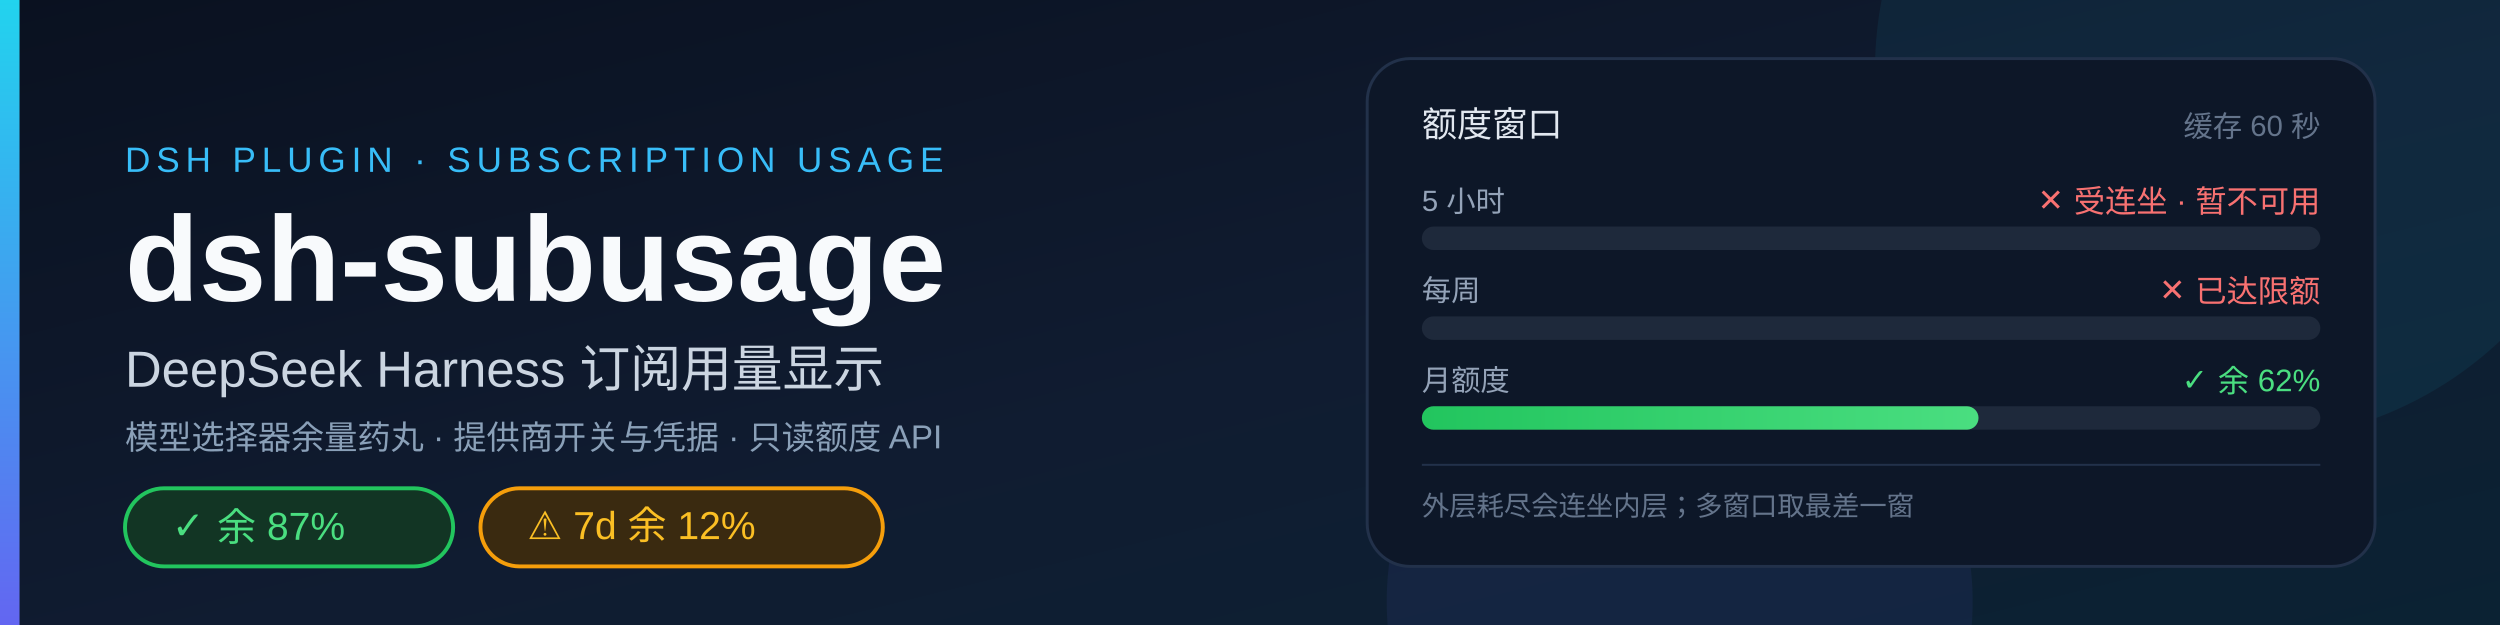
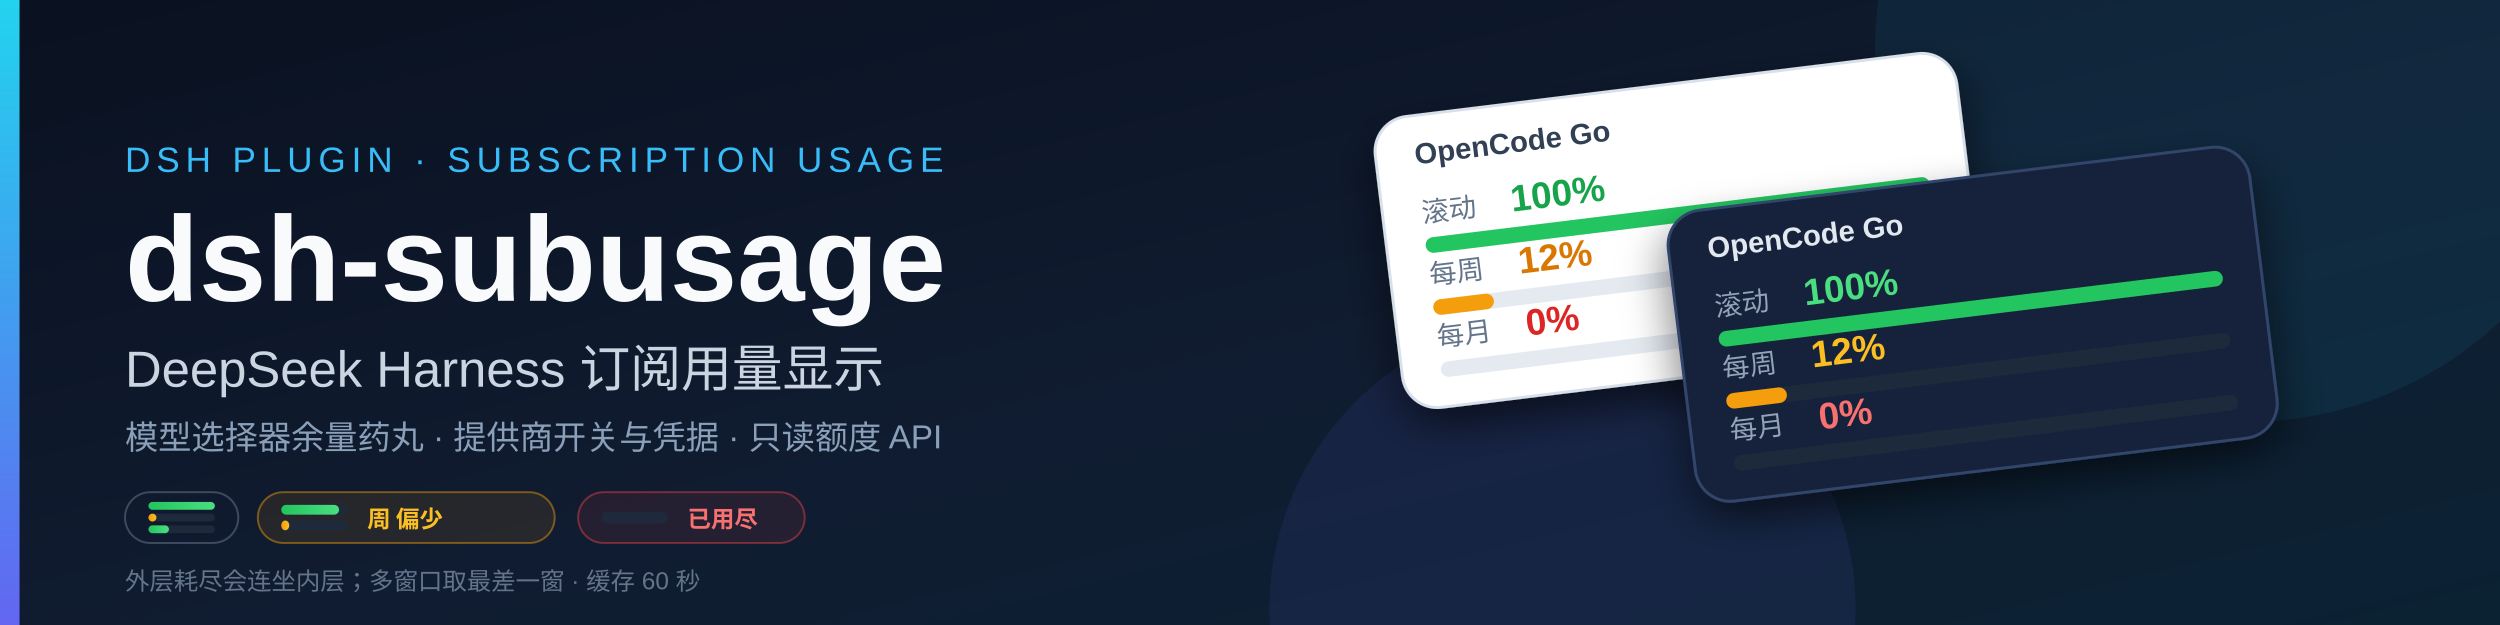
<svg xmlns="http://www.w3.org/2000/svg" viewBox="0 0 1280 320" width="1280" height="320" role="img" aria-labelledby="title desc" font-family="'Segoe UI','Microsoft YaHei','PingFang SC','Noto Sans SC','Hiragino Sans GB','Helvetica Neue',Arial,sans-serif">
  <defs>
    <linearGradient id="bg" x1="0" y1="0" x2="1" y2="1">
      <stop offset="0" stop-color="#0a1120" />
      <stop offset="0.55" stop-color="#101c31" />
      <stop offset="1" stop-color="#0b2233" />
    </linearGradient>
    <linearGradient id="edge" x1="0" y1="0" x2="0" y2="1">
      <stop offset="0" stop-color="#22d3ee" />
      <stop offset="1" stop-color="#6366f1" />
    </linearGradient>
    <linearGradient id="gOk" x1="0" y1="0" x2="1" y2="0">
      <stop offset="0" stop-color="#22c55e" />
      <stop offset="1" stop-color="#4ade80" />
    </linearGradient>
    <linearGradient id="gWarn" x1="0" y1="0" x2="1" y2="0">
      <stop offset="0" stop-color="#f59e0b" />
      <stop offset="1" stop-color="#fbbf24" />
    </linearGradient>
-     <linearGradient id="gBad" x1="0" y1="0" x2="1" y2="0">
-       <stop offset="0" stop-color="#ef4444" />
-       <stop offset="1" stop-color="#f97316" />
-     </linearGradient>
+     <filter id="cardShadow" x="-15%" y="-25%" width="130%" height="150%">
+       <feDropShadow dx="0" dy="9" stdDeviation="11" flood-color="#000000" flood-opacity="0.55" />
+     </filter>
  </defs>
  <rect width="1280" height="320" fill="url(#bg)" />
-   <circle cx="1150" cy="36" r="190" fill="#22d3ee" opacity="0.07" />
-   <circle cx="860" cy="308" r="150" fill="#6366f1" opacity="0.08" />
+   <circle cx="1150" cy="26" r="190" fill="#22d3ee" opacity="0.07" />
+   <circle cx="800" cy="312" r="150" fill="#6366f1" opacity="0.09" />
  <rect x="0" y="0" width="10" height="320" fill="url(#edge)" />
  <text x="64" y="88" font-size="18" letter-spacing="3" fill="#38bdf8">DSH PLUGIN · SUBSCRIPTION USAGE</text>
  <text x="64" y="154" font-size="62" font-weight="700" fill="#f8fafc">dsh-subusage</text>
  <text x="64" y="198" font-size="26" fill="#cbd5e1">DeepSeek Harness 订阅用量显示</text>
  <text x="64" y="230" font-size="17" fill="#8aa0b8">模型选择器余量药丸 · 提供商开关与凭据 · 只读额度 API</text>
-   <rect x="64" y="250" width="168" height="40" rx="20" fill="#123524" stroke="#22c55e" stroke-width="2" />
-   <text x="88" y="276" font-size="20" fill="#4ade80">✓ 余 87%</text>
-   <rect x="246" y="250" width="206" height="40" rx="20" fill="#3a2a10" stroke="#f59e0b" stroke-width="2" />
-   <text x="270" y="276" font-size="20" fill="#fbbf24">⚠ 7d 余 12%</text>
-   <rect x="700" y="30" width="516" height="260" rx="22" fill="#0d1728" stroke="#22314a" stroke-width="1.5" />
-   <text x="728" y="70" font-size="18" fill="#e2e8f0">额度窗口</text>
-   <text x="1188" y="70" font-size="15" fill="#64748b" text-anchor="end">缓存 60 秒</text>
-   <text x="728" y="108" font-size="15" fill="#94a3b8">5 小时</text>
-   <text x="1188" y="108" font-size="16" fill="#f87171" text-anchor="end">✕ 受连坐 · 暂不可用</text>
-   <rect x="728" y="116" width="460" height="12" rx="6" fill="#1e293b" />
-   <text x="728" y="154" font-size="15" fill="#94a3b8">每周</text>
-   <text x="1188" y="154" font-size="16" fill="#f87171" text-anchor="end">✕ 已达限额</text>
-   <rect x="728" y="162" width="460" height="12" rx="6" fill="#1e293b" />
-   <text x="728" y="200" font-size="15" fill="#94a3b8">月额度</text>
-   <text x="1188" y="200" font-size="16" fill="#4ade80" text-anchor="end">✓ 余 62%</text>
-   <rect x="728" y="208" width="460" height="12" rx="6" fill="#1e293b" />
-   <rect x="728" y="208" width="285" height="12" rx="6" fill="url(#gOk)" />
-   <line x1="728" y1="238" x2="1188" y2="238" stroke="#22314a" stroke-width="1" />
-   <text x="728" y="264" font-size="14" fill="#64748b">外层耗尽会连坐内层；多窗口取最差一窗</text>
+   <rect x="64" y="252" width="58" height="26" rx="13" fill="none" stroke="rgba(148,163,184,.35)" />
+   <rect x="76" y="257" width="34" height="4" rx="2" fill="#1e293b" />
+   <rect x="76" y="257" width="34" height="4" rx="2" fill="url(#gOk)" />
+   <rect x="76" y="263" width="34" height="4" rx="2" fill="#1e293b" />
+   <rect x="76" y="263" width="4.1" height="4" rx="2" fill="url(#gWarn)" />
+   <rect x="76" y="269" width="34" height="4" rx="2" fill="#1e293b" />
+   <rect x="76" y="269" width="10.5" height="4" rx="2" fill="url(#gOk)" />
+   <rect x="132" y="252" width="152" height="26" rx="13" fill="rgba(245,158,11,.10)" stroke="rgba(245,158,11,.45)" />
+   <rect x="144" y="258.5" width="34" height="5" rx="2.5" fill="#1e293b" />
+   <rect x="144" y="258.5" width="29.6" height="5" rx="2.5" fill="url(#gOk)" />
+   <rect x="144" y="266.5" width="34" height="5" rx="2.5" fill="#1e293b" />
+   <rect x="144" y="266.5" width="4.1" height="5" rx="2.5" fill="url(#gWarn)" />
+   <text x="188" y="270" font-size="12" font-weight="600" fill="#fbbf24">周 偏少</text>
+   <rect x="296" y="252" width="116" height="26" rx="13" fill="rgba(239,68,68,.10)" stroke="rgba(239,68,68,.45)" />
+   <rect x="308" y="262" width="34" height="6" rx="3" fill="#1e293b" />
+   <text x="352" y="270" font-size="12" font-weight="600" fill="#f87171">已用尽</text>
+   <text x="64" y="302" font-size="12.5" fill="#64748b">外层耗尽会连坐内层；多窗口取最差一窗 · 缓存 60 秒</text>
+   <g>
+     <g transform="translate(860 118) rotate(-7)" filter="url(#cardShadow)">
+       <rect x="-150" y="-75" width="300" height="150" rx="18" fill="#ffffff" stroke="#d8e0ea" stroke-width="1.5" />
+       <text x="-130" y="-50" font-size="15" font-weight="700" fill="#334155">OpenCode Go</text>
+       <text x="-130" y="-20" font-size="14" fill="#64748b">滚动</text>
+       <text x="-84" y="-20" font-size="19" font-weight="700" fill="#16a34a">100%</text>
+       <rect x="-130" y="-12" width="260" height="8" rx="4" fill="#e5eaf1" />
+       <rect x="-130" y="-12" width="260" height="8" rx="4" fill="#22c55e" />
+       <text x="-130" y="12" font-size="14" fill="#64748b">每周</text>
+       <text x="-84" y="12" font-size="19" font-weight="700" fill="#d97706">12%</text>
+       <rect x="-130" y="20" width="260" height="8" rx="4" fill="#e5eaf1" />
+       <rect x="-130" y="20" width="31.2" height="8" rx="4" fill="#f59e0b" />
+       <text x="-130" y="44" font-size="14" fill="#64748b">每月</text>
+       <text x="-84" y="44" font-size="19" font-weight="700" fill="#dc2626">0%</text>
+       <rect x="-130" y="52" width="260" height="8" rx="4" fill="#e5eaf1" />
+     </g>
+     <g transform="translate(1010 166) rotate(-7)" filter="url(#cardShadow)">
+       <rect x="-150" y="-75" width="300" height="150" rx="18" fill="#16233a" stroke="#33456b" stroke-width="1.5" />
+       <text x="-130" y="-50" font-size="15" font-weight="700" fill="#e2e8f0">OpenCode Go</text>
+       <text x="-130" y="-20" font-size="14" fill="#94a3b8">滚动</text>
+       <text x="-84" y="-20" font-size="19" font-weight="700" fill="#4ade80">100%</text>
+       <rect x="-130" y="-12" width="260" height="8" rx="4" fill="#1e293b" />
+       <rect x="-130" y="-12" width="260" height="8" rx="4" fill="#22c55e" />
+       <text x="-130" y="12" font-size="14" fill="#94a3b8">每周</text>
+       <text x="-84" y="12" font-size="19" font-weight="700" fill="#fbbf24">12%</text>
+       <rect x="-130" y="20" width="260" height="8" rx="4" fill="#1e293b" />
+       <rect x="-130" y="20" width="31.2" height="8" rx="4" fill="#f59e0b" />
+       <text x="-130" y="44" font-size="14" fill="#94a3b8">每月</text>
+       <text x="-84" y="44" font-size="19" font-weight="700" fill="#f87171">0%</text>
+       <rect x="-130" y="52" width="260" height="8" rx="4" fill="#1e293b" />
+     </g>
+   </g>
</svg>
